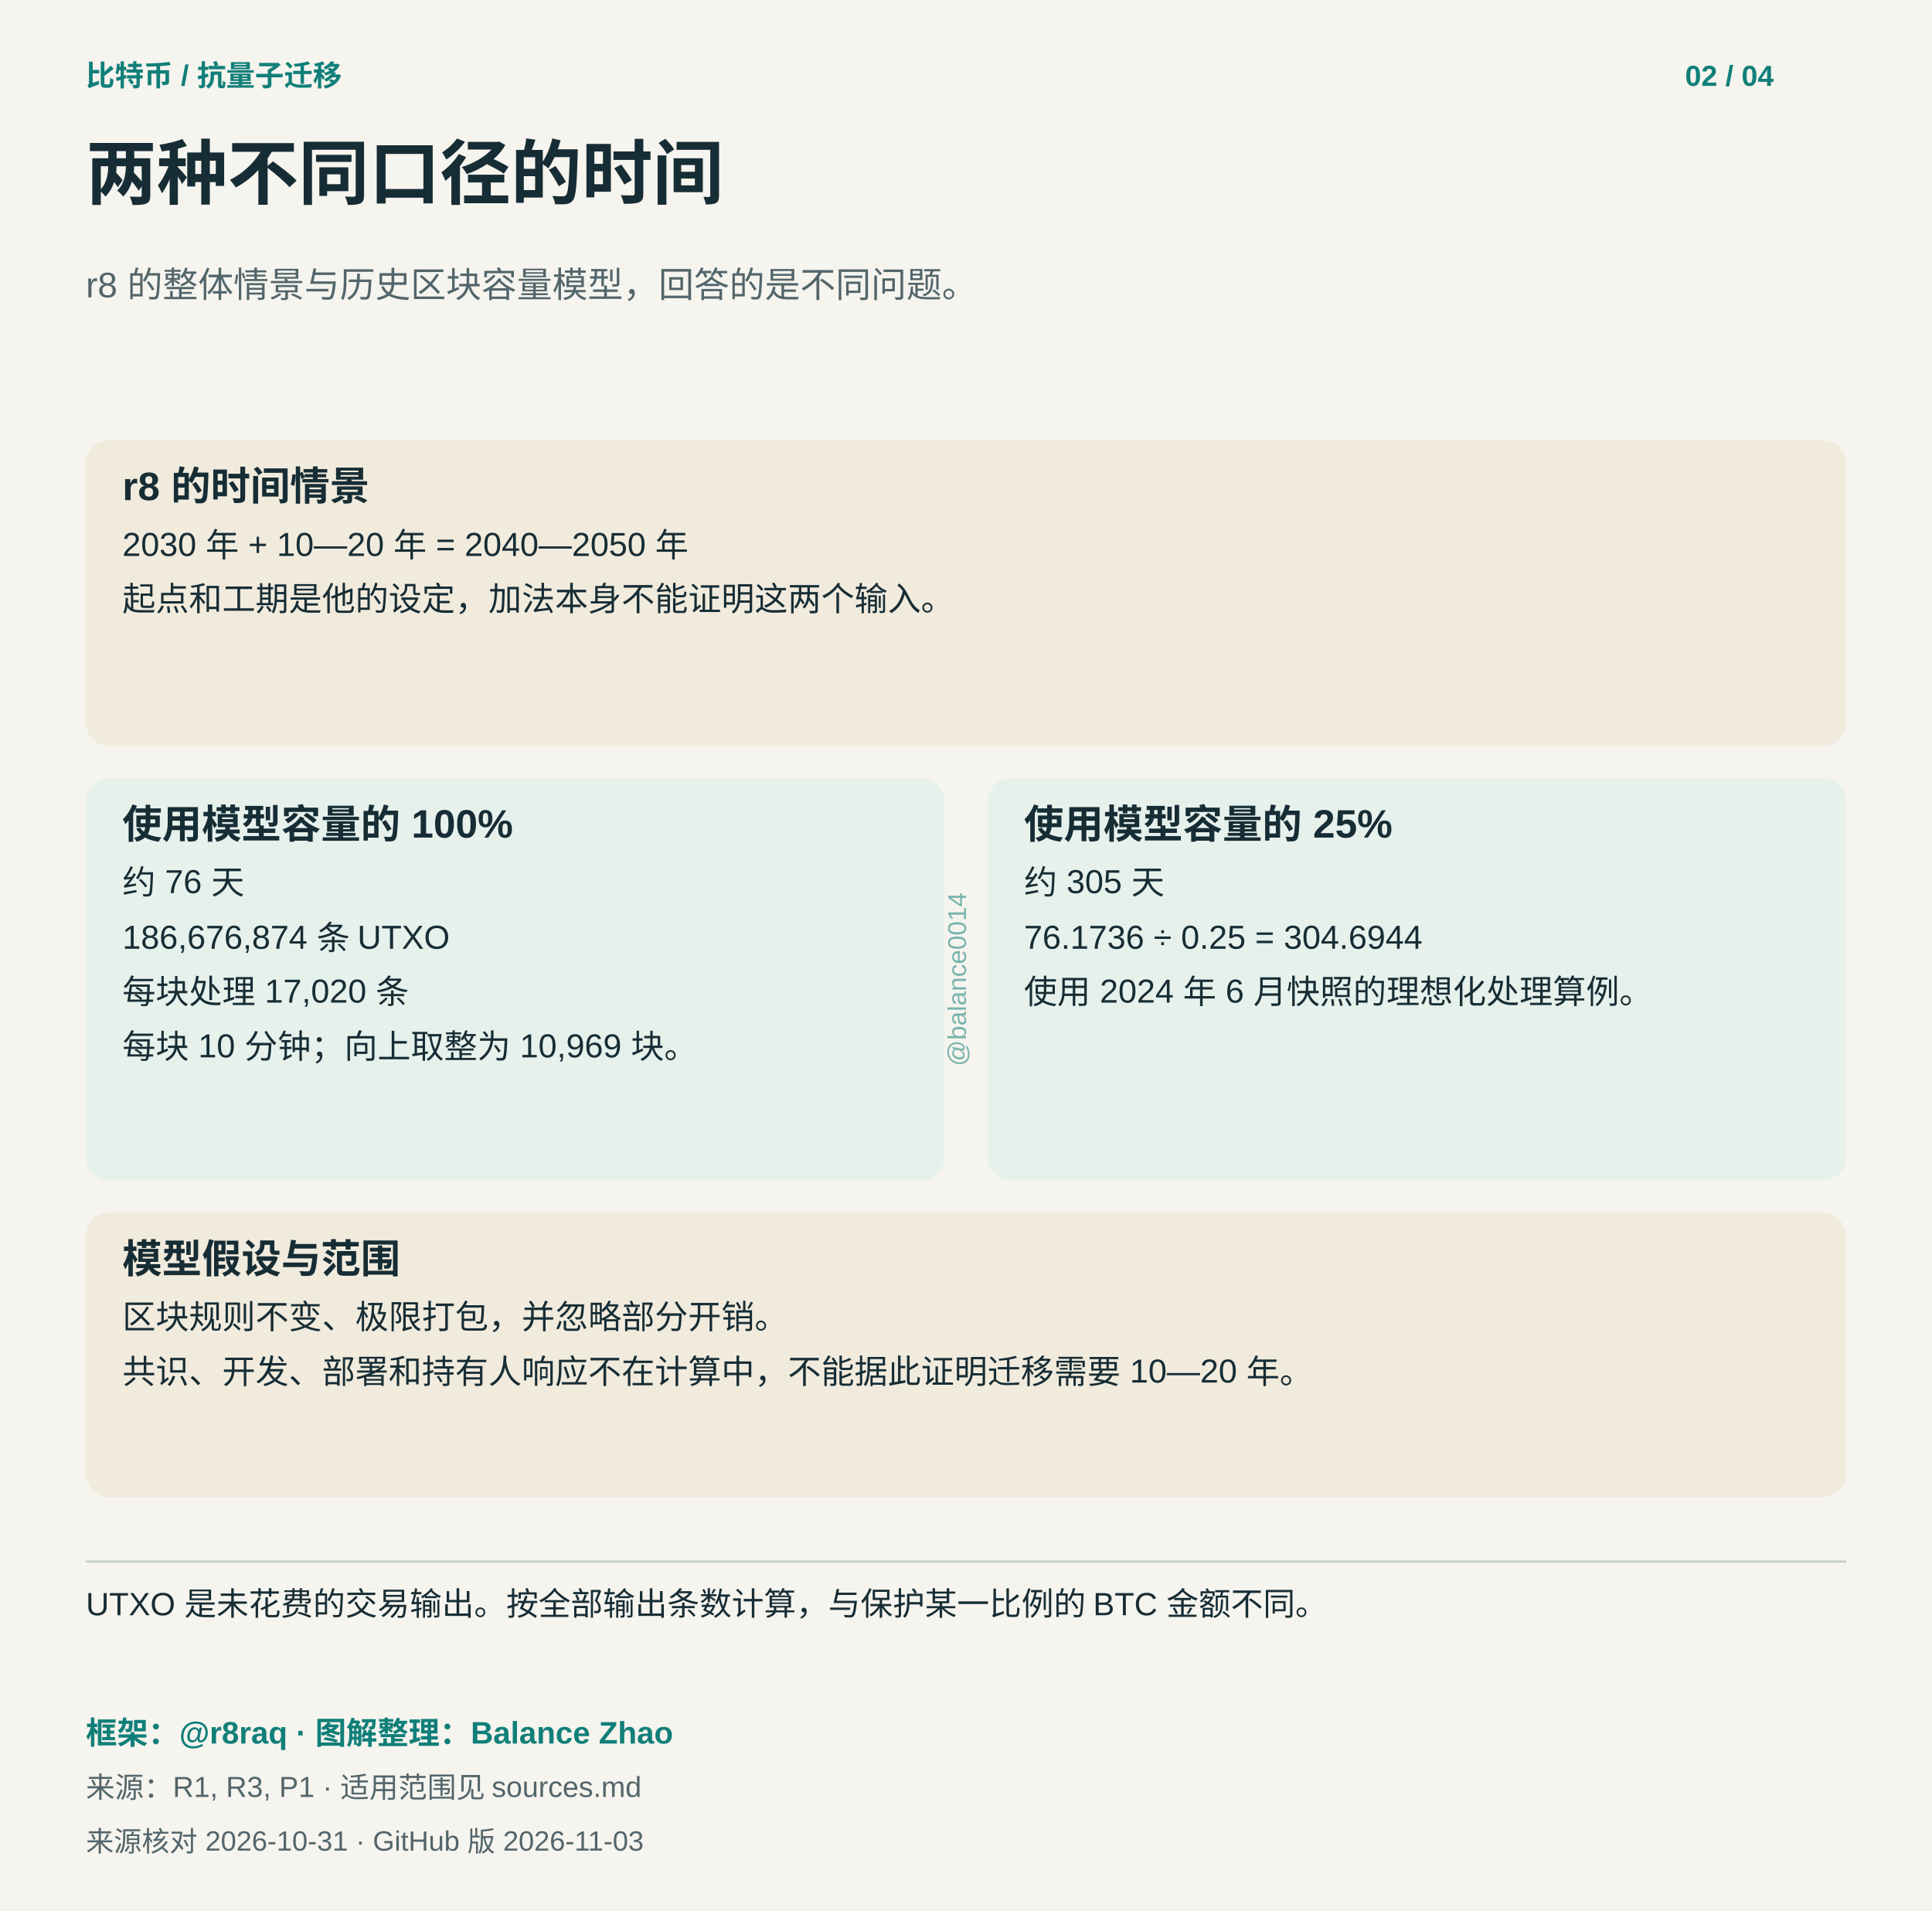
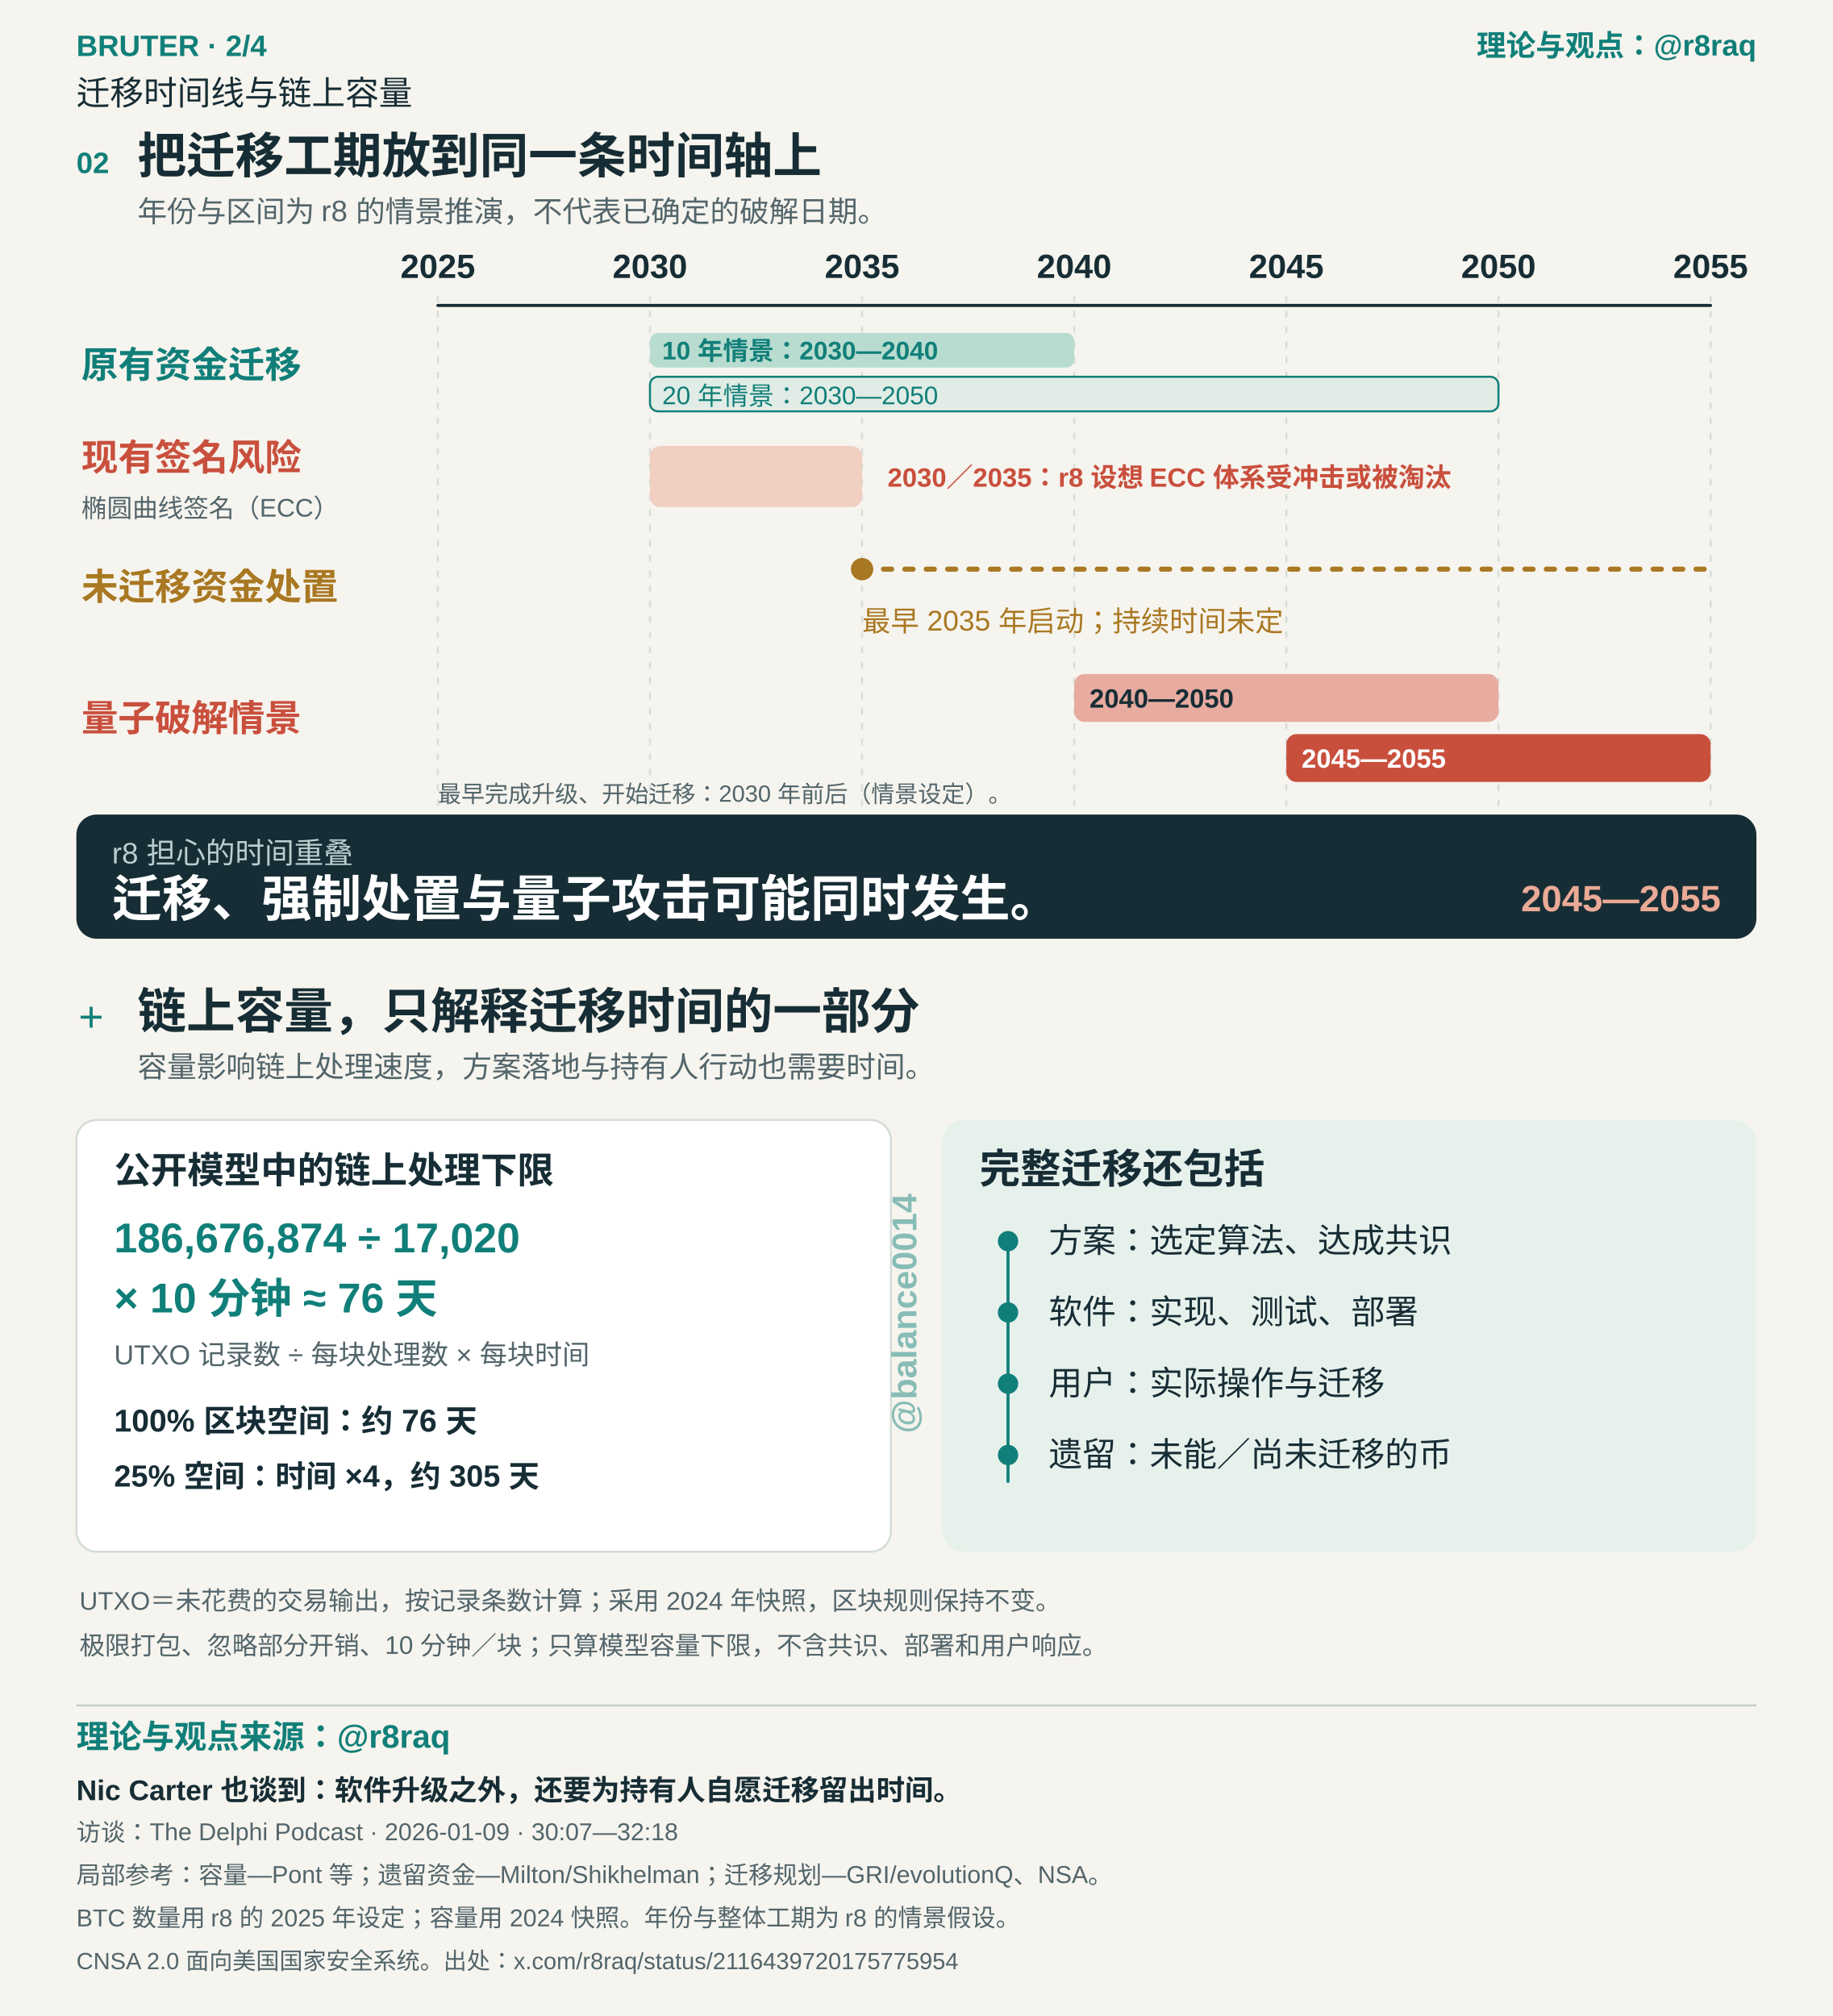
- <svg xmlns="http://www.w3.org/2000/svg" width="1800" height="1780" viewBox="0 0 1800 1780">
-   <rect width="1800" height="1780" fill="#F6F4EE" />
-   <g font-family="Arial, PingFang SC, Noto Sans CJK SC, sans-serif">
-     <text x="80" y="80" font-size="27" font-weight="700" fill="#117F79">比特币 / 抗量子迁移</text>
-     <text x="1570" y="80" font-size="27" font-weight="700" fill="#117F79">02 / 04</text>
-     <text x="80" y="185" font-size="66" font-weight="700" fill="#172D35">两种不同口径的时间</text>
-     <text x="80" y="277" font-size="33" font-weight="400" fill="#52656B">r8 的整体情景与历史区块容量模型，回答的是不同问题。</text>
-     <rect x="80.0" y="410" width="1640.0" height="285" rx="22" fill="#F1EBDD" />
-     <text x="114.0" y="466" font-size="37" font-weight="700" fill="#172D35">r8 的时间情景</text>
-     <text x="114.0" y="518" font-size="31" font-weight="400" fill="#172D35">2030 年 + 10—20 年 = 2040—2050 年</text>
-     <text x="114.0" y="569" font-size="31" font-weight="400" fill="#172D35">起点和工期是他的设定，加法本身不能证明这两个输入。</text>
-     <rect x="80.0" y="725" width="800.0" height="375" rx="22" fill="#E7F1EC" />
-     <text x="114.0" y="781" font-size="37" font-weight="700" fill="#172D35">使用模型容量的 100%</text>
-     <text x="114.0" y="833" font-size="31" font-weight="400" fill="#172D35">约 76 天</text>
-     <text x="114.0" y="884" font-size="31" font-weight="400" fill="#172D35">186,676,874 条 UTXO</text>
-     <text x="114.0" y="935" font-size="31" font-weight="400" fill="#172D35">每块处理 17,020 条</text>
-     <text x="114.0" y="986" font-size="31" font-weight="400" fill="#172D35">每块 10 分钟；向上取整为 10,969 块。</text>
-     <rect x="920.0" y="725" width="800.0" height="375" rx="22" fill="#E7F1EC" />
-     <text x="954.0" y="781" font-size="37" font-weight="700" fill="#172D35">使用模型容量的 25%</text>
-     <text x="954.0" y="833" font-size="31" font-weight="400" fill="#172D35">约 305 天</text>
-     <text x="954.0" y="884" font-size="31" font-weight="400" fill="#172D35">76.1736 ÷ 0.25 = 304.6944</text>
-     <text x="954.0" y="935" font-size="31" font-weight="400" fill="#172D35">使用 2024 年 6 月快照的理想化处理算例。</text>
-     <rect x="80.0" y="1130" width="1640.0" height="265" rx="22" fill="#F1EBDD" />
-     <text x="114.0" y="1186" font-size="37" font-weight="700" fill="#172D35">模型假设与范围</text>
-     <text x="114.0" y="1238" font-size="31" font-weight="400" fill="#172D35">区块规则不变、极限打包，并忽略部分开销。</text>
-     <text x="114.0" y="1289" font-size="31" font-weight="400" fill="#172D35">共识、开发、部署和持有人响应不在计算中，不能据此证明迁移需要 10—20 年。</text>
-     <text x="900" y="912.5" transform="rotate(-90 900 912.5)" text-anchor="middle" font-size="24" fill="#117F79" opacity="0.55">@balance0014</text>
-     <path d="M80 1455 H1720" stroke="#C5CFC8" stroke-width="2" />
-     <text x="80" y="1505" font-size="30" font-weight="400" fill="#172D35">UTXO 是未花费的交易输出。按全部输出条数计算，与保护某一比例的 BTC 金额不同。</text>
-     <text x="80" y="1625" font-size="29" font-weight="700" fill="#117F79">框架：@r8raq · 图解整理：Balance Zhao</text>
-     <text x="80" y="1675" font-size="27" font-weight="400" fill="#52656B">来源：R1, R3, P1 · 适用范围见 sources.md</text>
-     <text x="80" y="1725" font-size="26" font-weight="400" fill="#52656B">来源核对 2026-10-31 · GitHub 版 2026-11-03</text>
+ <svg xmlns="http://www.w3.org/2000/svg" width="1800" height="1980" viewBox="0 0 1800 1980">
+   <rect width="1800" height="1980" fill="#F6F4EE" />
+   <g font-family="PingFang SC, Heiti SC, Arial, sans-serif">
+     <text x="75" y="55" font-size="29" fill="#117F79" font-weight="650">BRUTER · 2/4</text>
+     <text x="1725" y="55" text-anchor="end" font-size="29" fill="#117F79" font-weight="650">理论与观点：@r8raq</text>
+     <text x="75" y="103" font-size="33" fill="#172D35">迁移时间线与链上容量</text>
+   </g>
+   <svg x="0" y="120" width="1800" height="1540" viewBox="0 1220 1800 1540" overflow="hidden">
+     <defs>
+       <marker id="ink" viewBox="0 0 10 10" refX="9" refY="5" markerWidth="8" markerHeight="8" orient="auto-start-reverse">
+         <path d="M 0 0 L 10 5 L 0 10 z" fill="#172D35" />
+       </marker>
+       <marker id="teal" viewBox="0 0 10 10" refX="9" refY="5" markerWidth="8" markerHeight="8" orient="auto-start-reverse">
+         <path d="M 0 0 L 10 5 L 0 10 z" fill="#117F79" />
+       </marker>
+       <marker id="red" viewBox="0 0 10 10" refX="9" refY="5" markerWidth="8" markerHeight="8" orient="auto-start-reverse">
+         <path d="M 0 0 L 10 5 L 0 10 z" fill="#C94F3D" />
+       </marker>
+     </defs>
+     <g font-family="PingFang SC, Heiti SC, Arial, sans-serif">
+       <rect x="0" y="0" width="1800" height="4880" rx="0" fill="#F6F4EE" stroke="none" stroke-width="2" />
+       <rect x="75" y="66" width="8" height="202" rx="3" fill="#117F79" stroke="none" stroke-width="2" />
+       <text x="110" y="101" font-size="33" font-weight="650" fill="#117F79" text-anchor="start">BRUTE → BRUTER</text>
+       <text x="110" y="187" font-size="81" font-weight="650" fill="#172D35" text-anchor="start">比特币抗量子迁移</text>
+       <text x="110" y="279" font-size="81" font-weight="650" fill="#172D35" text-anchor="start">那些一直没动的币怎么办？</text>
+       <rect x="1255" y="70" width="470" height="122" rx="20" fill="#172D35" stroke="none" stroke-width="2" />
+       <text x="1290" y="117" font-size="30" font-weight="400" fill="#C5D7D9" text-anchor="start">理论与观点来源</text>
+       <text x="1290" y="167" font-size="45" font-weight="650" fill="#FFFFFF" text-anchor="start">@r8raq</text>
+       <text x="110" y="346" font-size="35" font-weight="500" fill="#172D35" text-anchor="start">r8 的框架：网络升级、持有人迁移，以及没有迁移的旧币该怎么办。</text>
+       <path d="M75 384 L1725 384" fill="none" stroke="#CAD1CB" stroke-width="2" stroke-linecap="round" stroke-linejoin="round" />
+       <text x="75" y="451" font-size="29" font-weight="700" fill="#117F79" text-anchor="start">01</text>
+       <text x="135" y="451" font-size="48" font-weight="650" fill="#172D35" text-anchor="start">先把“升级”与“迁移”分开看</text>
+       <rect x="75" y="488" width="800" height="244" rx="20" fill="#FFFFFF" stroke="#D3DDD6" stroke-width="2" />
+       <rect x="104" y="519" width="68" height="65" rx="13" fill="#117F79" stroke="none" stroke-width="2" />
+       <text x="138" y="565" font-size="43" font-weight="700" fill="#FFFFFF" text-anchor="middle">B</text>
+       <text x="193" y="566" font-size="46" font-weight="650" fill="#172D35" text-anchor="start">扩大区块空间</text>
+       <text x="193" y="617" font-size="31" font-weight="400" fill="#52656B" text-anchor="start">让每块容纳更多迁移记录</text>
+       <circle cx="130" cy="679" r="17" fill="#F6F4EE" stroke="#A97822" stroke-width="3" />
+       <text x="130" y="685.46" font-size="20.4" font-weight="600" fill="#A97822" text-anchor="middle">B</text>
+       <path d="M127.96 666.76 L127.96 691.24" fill="none" stroke="#A97822" stroke-width="1.5" stroke-linecap="round" stroke-linejoin="round" />
+       <circle cx="181" cy="679" r="17" fill="#F6F4EE" stroke="#A97822" stroke-width="3" />
+       <text x="181" y="685.46" font-size="20.4" font-weight="600" fill="#A97822" text-anchor="middle">B</text>
+       <path d="M178.96 666.76 L178.96 691.24" fill="none" stroke="#A97822" stroke-width="1.5" stroke-linecap="round" stroke-linejoin="round" />
+       <circle cx="232" cy="679" r="17" fill="#F6F4EE" stroke="#A97822" stroke-width="3" />
+       <text x="232" y="685.46" font-size="20.4" font-weight="600" fill="#A97822" text-anchor="middle">B</text>
+       <path d="M229.96 666.76 L229.96 691.24" fill="none" stroke="#A97822" stroke-width="1.5" stroke-linecap="round" stroke-linejoin="round" />
+       <path d="M310 670 L410 670 L463 649 L560 649" fill="none" stroke="#A97822" stroke-width="4" stroke-linecap="round" stroke-linejoin="round" />
+       <path d="M310 690 L410 690 L463 711 L560 711" fill="none" stroke="#A97822" stroke-width="4" stroke-linecap="round" stroke-linejoin="round" />
+       <text x="592" y="692" font-size="25" font-weight="550" fill="#A97822" text-anchor="start">工期判断：约 3 年？</text>
+       <rect x="925" y="488" width="800" height="244" rx="20" fill="#FFFFFF" stroke="#D3DDD6" stroke-width="2" />
+       <rect x="954" y="519" width="68" height="65" rx="13" fill="#117F79" stroke="none" stroke-width="2" />
+       <text x="988" y="565" font-size="43" font-weight="700" fill="#FFFFFF" text-anchor="middle">R</text>
+       <text x="1043" y="566" font-size="44" font-weight="650" fill="#172D35" text-anchor="start">抗量子签名方案</text>
+       <text x="1690" y="516" font-size="22" font-weight="400" fill="#52656B" text-anchor="end">例：Raqcoin 式方案</text>
+       <text x="1043" y="617" font-size="31" font-weight="400" fill="#52656B" text-anchor="start">用新签名验证交易授权</text>
+       <rect x="1043" y="650" width="110" height="48" rx="10" fill="#E3F1EB" stroke="none" stroke-width="2" />
+       <text x="1098" y="685" font-size="28" font-weight="550" fill="#117F79" text-anchor="middle">目标</text>
+       <text x="1177" y="684" font-size="30" font-weight="400" fill="#52656B" text-anchor="start">抗量子、长期运行 PoW</text>
+       <text x="954" y="721" font-size="23" font-weight="400" fill="#52656B" text-anchor="start">评估：数学依据、已知攻击、实现质量、密钥管理、长期表现</text>
+       <path d="M480 733 L480 778 L1320 778 L1320 733" fill="none" stroke="#117F79" stroke-width="4" stroke-linecap="round" stroke-linejoin="round" />
+       <path d="M480 778 L480 804" fill="none" stroke="#117F79" stroke-width="4" stroke-linecap="round" stroke-linejoin="round" marker-end="url(#teal)" />
+       <path d="M1320 778 L1320 804" fill="none" stroke="#117F79" stroke-width="4" stroke-linecap="round" stroke-linejoin="round" marker-end="url(#teal)" />
+       <rect x="75" y="819" width="800" height="266" rx="22" fill="#E7F1EC" stroke="none" stroke-width="2" />
+       <rect x="104" y="849" width="68" height="65" rx="13" fill="#117F79" stroke="none" stroke-width="2" />
+       <text x="138" y="895" font-size="43" font-weight="700" fill="#FFFFFF" text-anchor="middle">U</text>
+       <text x="193" y="897" font-size="46" font-weight="650" fill="#172D35" text-anchor="start">网络升级</text>
+       <text x="193" y="949" font-size="30" font-weight="400" fill="#172D35" text-anchor="start">约 100 万枚未挖出的 BTC 采用新规则</text>
+       <text x="193" y="998" font-size="30" font-weight="400" fill="#172D35" text-anchor="start">网络开始支持、验证抗量子签名</text>
+       <path d="M115 1010 L181 1010" fill="none" stroke="#117F79" stroke-width="3" stroke-linecap="round" stroke-linejoin="round" />
+       <path d="M115 1010 L148 1068" fill="none" stroke="#117F79" stroke-width="3" stroke-linecap="round" stroke-linejoin="round" />
+       <circle cx="115" cy="1010" r="12" fill="#F6F4EE" stroke="#117F79" stroke-width="3" />
+       <path d="M181 1010 L115 1010" fill="none" stroke="#117F79" stroke-width="3" stroke-linecap="round" stroke-linejoin="round" />
+       <path d="M181 1010 L148 1068" fill="none" stroke="#117F79" stroke-width="3" stroke-linecap="round" stroke-linejoin="round" />
+       <circle cx="181" cy="1010" r="12" fill="#F6F4EE" stroke="#117F79" stroke-width="3" />
+       <path d="M148 1068 L115 1010" fill="none" stroke="#117F79" stroke-width="3" stroke-linecap="round" stroke-linejoin="round" />
+       <path d="M148 1068 L181 1010" fill="none" stroke="#117F79" stroke-width="3" stroke-linecap="round" stroke-linejoin="round" />
+       <circle cx="148" cy="1068" r="12" fill="#F6F4EE" stroke="#117F79" stroke-width="3" />
+       <text x="193" y="1050" font-size="28" font-weight="600" fill="#117F79" text-anchor="start">最早 2030 完成；升级耗时一周／一月？</text>
+       <rect x="925" y="819" width="800" height="266" rx="22" fill="#E7F1EC" stroke="none" stroke-width="2" />
+       <rect x="954" y="849" width="68" height="65" rx="13" fill="#117F79" stroke="none" stroke-width="2" />
+       <text x="988" y="895" font-size="43" font-weight="700" fill="#FFFFFF" text-anchor="middle">T</text>
+       <text x="1043" y="897" font-size="44" font-weight="650" fill="#172D35" text-anchor="start">旧资金逐步迁移</text>
+       <text x="1043" y="949" font-size="30" font-weight="400" fill="#172D35" text-anchor="start">约 2,000 万枚已挖出的 BTC</text>
+       <text x="1043" y="998" font-size="30" font-weight="400" fill="#172D35" text-anchor="start">持有人把旧币转入受新规则保护的地址</text>
+       <circle cx="989" cy="1043" r="16" fill="#F6F4EE" stroke="#117F79" stroke-width="3" />
+       <text x="989" y="1049.08" font-size="19.2" font-weight="600" fill="#117F79" text-anchor="middle">B</text>
+       <path d="M987.08 1031.48 L987.08 1054.52" fill="none" stroke="#117F79" stroke-width="1.5" stroke-linecap="round" stroke-linejoin="round" />
+       <circle cx="1031" cy="1043" r="16" fill="#F6F4EE" stroke="#117F79" stroke-width="3" />
+       <text x="1031" y="1049.08" font-size="19.2" font-weight="600" fill="#117F79" text-anchor="middle">B</text>
+       <path d="M1029.08 1031.48 L1029.08 1054.52" fill="none" stroke="#117F79" stroke-width="1.5" stroke-linecap="round" stroke-linejoin="round" />
+       <circle cx="1073" cy="1043" r="16" fill="#F6F4EE" stroke="#117F79" stroke-width="3" />
+       <text x="1073" y="1049.08" font-size="19.2" font-weight="600" fill="#117F79" text-anchor="middle">B</text>
+       <path d="M1071.08 1031.48 L1071.08 1054.52" fill="none" stroke="#117F79" stroke-width="1.5" stroke-linecap="round" stroke-linejoin="round" />
+       <circle cx="1115" cy="1043" r="16" fill="#F6F4EE" stroke="#117F79" stroke-width="3" />
+       <text x="1115" y="1049.08" font-size="19.2" font-weight="600" fill="#117F79" text-anchor="middle">B</text>
+       <path d="M1113.08 1031.48 L1113.08 1054.52" fill="none" stroke="#117F79" stroke-width="1.5" stroke-linecap="round" stroke-linejoin="round" />
+       <path d="M1235 1043 L1320 1043" fill="none" stroke="#117F79" stroke-width="3" stroke-linecap="round" stroke-linejoin="round" marker-end="url(#teal)" />
+       <circle cx="1360" cy="1043" r="16" fill="#F6F4EE" stroke="#117F79" stroke-width="3" />
+       <text x="1360" y="1049.08" font-size="19.2" font-weight="600" fill="#117F79" text-anchor="middle">B</text>
+       <path d="M1358.08 1031.48 L1358.08 1054.52" fill="none" stroke="#117F79" stroke-width="1.5" stroke-linecap="round" stroke-linejoin="round" />
+       <circle cx="1402" cy="1043" r="16" fill="#F6F4EE" stroke="#117F79" stroke-width="3" />
+       <text x="1402" y="1049.08" font-size="19.2" font-weight="600" fill="#117F79" text-anchor="middle">B</text>
+       <path d="M1400.08 1031.48 L1400.08 1054.52" fill="none" stroke="#117F79" stroke-width="1.5" stroke-linecap="round" stroke-linejoin="round" />
+       <circle cx="1444" cy="1043" r="16" fill="#F6F4EE" stroke="#117F79" stroke-width="3" />
+       <text x="1444" y="1049.08" font-size="19.2" font-weight="600" fill="#117F79" text-anchor="middle">B</text>
+       <path d="M1442.08 1031.48 L1442.08 1054.52" fill="none" stroke="#117F79" stroke-width="1.5" stroke-linecap="round" stroke-linejoin="round" />
+       <circle cx="1486" cy="1043" r="16" fill="#F6F4EE" stroke="#117F79" stroke-width="3" />
+       <text x="1486" y="1049.08" font-size="19.2" font-weight="600" fill="#117F79" text-anchor="middle">B</text>
+       <path d="M1484.08 1031.48 L1484.08 1054.52" fill="none" stroke="#117F79" stroke-width="1.5" stroke-linecap="round" stroke-linejoin="round" />
+       <text x="1520" y="1052" font-size="27" font-weight="550" fill="#117F79" text-anchor="start">10—20 年？</text>
+       <text x="900" y="1144" font-size="43" font-weight="650" fill="#117F79" text-anchor="middle">2030 ＋（10—20 年）＝ 2040—2050</text>
+       <text x="900" y="1193" font-size="27" font-weight="400" fill="#52656B" text-anchor="middle">若 2030 年开始、迁移需 10—20 年，完成时点就落在 2040—2050 年。</text>
+       <g transform="translate(0 40)">
+         <text x="75" y="1230" font-size="29" font-weight="700" fill="#117F79" text-anchor="start">02</text>
+         <text x="135" y="1230" font-size="48" font-weight="650" fill="#172D35" text-anchor="start">把迁移工期放到同一条时间轴上</text>
+         <text x="135" y="1278" font-size="29" font-weight="400" fill="#52656B" text-anchor="start">年份与区间为 r8 的情景推演，不代表已确定的破解日期。</text>
+         <path d="M430.0 1351 L430.0 1905" fill="none" stroke="#D7DED8" stroke-width="2" stroke-linecap="round" stroke-linejoin="round" stroke-dasharray="5 10" />
+         <text x="430.0" y="1333" font-size="33" font-weight="600" fill="#172D35" text-anchor="middle">2025</text>
+         <path d="M638.333 1351 L638.333 1905" fill="none" stroke="#D7DED8" stroke-width="2" stroke-linecap="round" stroke-linejoin="round" stroke-dasharray="5 10" />
+         <text x="638.333" y="1333" font-size="33" font-weight="600" fill="#172D35" text-anchor="middle">2030</text>
+         <path d="M846.667 1351 L846.667 1905" fill="none" stroke="#D7DED8" stroke-width="2" stroke-linecap="round" stroke-linejoin="round" stroke-dasharray="5 10" />
+         <text x="846.667" y="1333" font-size="33" font-weight="600" fill="#172D35" text-anchor="middle">2035</text>
+         <path d="M1055.0 1351 L1055.0 1905" fill="none" stroke="#D7DED8" stroke-width="2" stroke-linecap="round" stroke-linejoin="round" stroke-dasharray="5 10" />
+         <text x="1055.0" y="1333" font-size="33" font-weight="600" fill="#172D35" text-anchor="middle">2040</text>
+         <path d="M1263.333 1351 L1263.333 1905" fill="none" stroke="#D7DED8" stroke-width="2" stroke-linecap="round" stroke-linejoin="round" stroke-dasharray="5 10" />
+         <text x="1263.333" y="1333" font-size="33" font-weight="600" fill="#172D35" text-anchor="middle">2045</text>
+         <path d="M1471.667 1351 L1471.667 1905" fill="none" stroke="#D7DED8" stroke-width="2" stroke-linecap="round" stroke-linejoin="round" stroke-dasharray="5 10" />
+         <text x="1471.667" y="1333" font-size="33" font-weight="600" fill="#172D35" text-anchor="middle">2050</text>
+         <path d="M1680.0 1351 L1680.0 1905" fill="none" stroke="#D7DED8" stroke-width="2" stroke-linecap="round" stroke-linejoin="round" stroke-dasharray="5 10" />
+         <text x="1680.0" y="1333" font-size="33" font-weight="600" fill="#172D35" text-anchor="middle">2055</text>
+         <path d="M430 1360 L1680 1360" fill="none" stroke="#172D35" stroke-width="3" stroke-linecap="round" stroke-linejoin="round" />
+         <text x="80" y="1431" font-size="36" font-weight="650" fill="#117F79" text-anchor="start">原有资金迁移</text>
+         <rect x="638.333" y="1387" width="416.667" height="34" rx="8" fill="#B8DCD0" stroke="none" stroke-width="2" />
+         <rect x="638.333" y="1430" width="833.333" height="34" rx="8" fill="#E0ECE5" stroke="#117F79" stroke-width="2" />
+         <text x="650.333" y="1413" font-size="25" font-weight="600" fill="#117F79" text-anchor="start">10 年情景：2030—2040</text>
+         <text x="650.333" y="1457" font-size="25" font-weight="500" fill="#117F79" text-anchor="start">20 年情景：2030—2050</text>
+         <text x="80" y="1522" font-size="36" font-weight="650" fill="#C94F3D" text-anchor="start">现有签名风险</text>
+         <text x="80" y="1568" font-size="25" font-weight="400" fill="#52656B" text-anchor="start">椭圆曲线签名（ECC）</text>
+         <rect x="638.333" y="1498" width="208.333" height="60" rx="10" fill="#F2CFC3" stroke="none" stroke-width="2" />
+         <text x="871.667" y="1538" font-size="26" font-weight="550" fill="#C94F3D" text-anchor="start">2030／2035：r8 设想 ECC 体系受冲击或被淘汰</text>
+         <text x="80" y="1649" font-size="36" font-weight="650" fill="#A97822" text-anchor="start">未迁移资金处置</text>
+         <circle cx="846.667" cy="1619" r="11" fill="#A97822" />
+         <path d="M846.667 1619 L1680 1619" fill="none" stroke="#A97822" stroke-width="5" stroke-linecap="round" stroke-linejoin="round" stroke-dasharray="8 13" />
+         <text x="846.667" y="1680" font-size="28" font-weight="400" fill="#A97822" text-anchor="start">最早 2035 年启动；持续时间未定</text>
+         <text x="80" y="1778" font-size="36" font-weight="650" fill="#C94F3D" text-anchor="start">量子破解情景</text>
+         <rect x="1055.0" y="1722" width="416.667" height="47" rx="10" fill="#E8ABA0" stroke="none" stroke-width="2" />
+         <rect x="1263.333" y="1781" width="416.667" height="47" rx="10" fill="#C94F3D" stroke="none" stroke-width="2" />
+         <text x="1070.0" y="1755" font-size="26" font-weight="550" fill="#172D35" text-anchor="start">2040—2050</text>
+         <text x="1278.333" y="1814" font-size="26" font-weight="550" fill="#FFFFFF" text-anchor="start">2045—2055</text>
+         <text x="430" y="1848" font-size="23" font-weight="400" fill="#52656B" text-anchor="start">最早完成升级、开始迁移：2030 年前后（情景设定）。</text>
+         <rect x="75" y="1860" width="1650" height="122" rx="20" fill="#172D35" stroke="none" stroke-width="2" />
+         <text x="110" y="1908" font-size="29" font-weight="400" fill="#B9CECE" text-anchor="start">r8 担心的时间重叠</text>
+         <text x="110" y="1960" font-size="49" font-weight="600" fill="#FFFFFF" text-anchor="start">迁移、强制处置与量子攻击可能同时发生。</text>
+         <text x="1690" y="1955" font-size="36" font-weight="600" fill="#EBAA96" text-anchor="end">2045—2055</text>
+         <text x="75" y="2070" font-size="29" font-weight="700" fill="#117F79" text-anchor="start">＋</text>
+         <text x="135" y="2070" font-size="48" font-weight="650" fill="#172D35" text-anchor="start">链上容量，只解释迁移时间的一部分</text>
+         <text x="135" y="2118" font-size="29" font-weight="400" fill="#52656B" text-anchor="start">容量影响链上处理速度，方案落地与持有人行动也需要时间。</text>
+         <rect x="75" y="2160" width="800" height="424" rx="20" fill="#FFFFFF" stroke="#D3DDD6" stroke-width="2" />
+         <text x="112" y="2222" font-size="36" font-weight="650" fill="#172D35" text-anchor="start">公开模型中的链上处理下限</text>
+         <text x="112" y="2290" font-size="41" font-weight="650" fill="#117F79" text-anchor="start">186,676,874 ÷ 17,020</text>
+         <text x="112" y="2349" font-size="41" font-weight="650" fill="#117F79" text-anchor="start">× 10 分钟 ≈ 76 天</text>
+         <text x="112" y="2400" font-size="27" font-weight="400" fill="#52656B" text-anchor="start">UTXO 记录数 ÷ 每块处理数 × 每块时间</text>
+         <text x="112" y="2466" font-size="31" font-weight="550" fill="#172D35" text-anchor="start">100% 区块空间：约 76 天</text>
+         <text x="112" y="2520" font-size="30" font-weight="550" fill="#172D35" text-anchor="start">25% 空间：时间 ×4，约 305 天</text>
+         <rect x="925" y="2160" width="800" height="424" rx="22" fill="#E7F1EC" stroke="none" stroke-width="2" />
+         <text x="962" y="2222" font-size="40" font-weight="650" fill="#172D35" text-anchor="start">完整迁移还包括</text>
+         <path d="M990 2273 L990 2515" fill="none" stroke="#117F79" stroke-width="3" stroke-linecap="round" stroke-linejoin="round" />
+         <circle cx="990" cy="2279" r="10" fill="#117F79" />
+         <text x="1030" y="2290" font-size="33" font-weight="500" fill="#172D35" text-anchor="start">方案：选定算法、达成共识</text>
+         <circle cx="990" cy="2349" r="10" fill="#117F79" />
+         <text x="1030" y="2360" font-size="33" font-weight="500" fill="#172D35" text-anchor="start">软件：实现、测试、部署</text>
+         <circle cx="990" cy="2419" r="10" fill="#117F79" />
+         <text x="1030" y="2430" font-size="33" font-weight="500" fill="#172D35" text-anchor="start">用户：实际操作与迁移</text>
+         <circle cx="990" cy="2489" r="10" fill="#117F79" />
+         <text x="1030" y="2500" font-size="33" font-weight="500" fill="#172D35" text-anchor="start">遗留：未能／尚未迁移的币</text>
+         <text x="78" y="2641" font-size="25" font-weight="400" fill="#52656B" text-anchor="start">UTXO＝未花费的交易输出，按记录条数计算；采用 2024 年快照，区块规则保持不变。</text>
+         <text x="78" y="2685" font-size="25" font-weight="400" fill="#52656B" text-anchor="start">极限打包、忽略部分开销、10 分钟／块；只算模型容量下限，不含共识、部署和用户响应。</text>
+         <g transform="translate(0 700)">
+           <text x="75" y="2070" font-size="29" font-weight="700" fill="#117F79" text-anchor="start">03</text>
+           <text x="135" y="2070" font-size="48" font-weight="650" fill="#172D35" text-anchor="start">剩下哪些币，为什么难处理？</text>
+           <circle cx="735" cy="2123" r="15" fill="#F6F4EE" stroke="#A97822" stroke-width="3" />
+           <text x="735" y="2128.7" font-size="18.0" font-weight="600" fill="#A97822" text-anchor="middle">B</text>
+           <path d="M733.2 2112.2 L733.2 2133.8" fill="none" stroke="#A97822" stroke-width="1.5" stroke-linecap="round" stroke-linejoin="round" />
+           <circle cx="777" cy="2123" r="15" fill="#F6F4EE" stroke="#A97822" stroke-width="3" />
+           <text x="777" y="2128.7" font-size="18.0" font-weight="600" fill="#A97822" text-anchor="middle">B</text>
+           <path d="M775.2 2112.2 L775.2 2133.8" fill="none" stroke="#A97822" stroke-width="1.5" stroke-linecap="round" stroke-linejoin="round" />
+           <circle cx="819" cy="2123" r="15" fill="#F6F4EE" stroke="#A97822" stroke-width="3" />
+           <text x="819" y="2128.7" font-size="18.0" font-weight="600" fill="#A97822" text-anchor="middle">B</text>
+           <path d="M817.2 2112.2 L817.2 2133.8" fill="none" stroke="#A97822" stroke-width="1.5" stroke-linecap="round" stroke-linejoin="round" />
+           <circle cx="861" cy="2123" r="15" fill="#F6F4EE" stroke="#A97822" stroke-width="3" />
+           <text x="861" y="2128.7" font-size="18.0" font-weight="600" fill="#A97822" text-anchor="middle">B</text>
+           <path d="M859.2 2112.2 L859.2 2133.8" fill="none" stroke="#A97822" stroke-width="1.5" stroke-linecap="round" stroke-linejoin="round" />
+           <circle cx="903" cy="2123" r="15" fill="#F6F4EE" stroke="#A97822" stroke-width="3" />
+           <text x="903" y="2128.7" font-size="18.0" font-weight="600" fill="#A97822" text-anchor="middle">B</text>
+           <path d="M901.2 2112.2 L901.2 2133.8" fill="none" stroke="#A97822" stroke-width="1.5" stroke-linecap="round" stroke-linejoin="round" />
+           <circle cx="945" cy="2123" r="15" fill="#F6F4EE" stroke="#A97822" stroke-width="3" />
+           <text x="945" y="2128.7" font-size="18.0" font-weight="600" fill="#A97822" text-anchor="middle">B</text>
+           <path d="M943.2 2112.2 L943.2 2133.8" fill="none" stroke="#A97822" stroke-width="1.5" stroke-linecap="round" stroke-linejoin="round" />
+           <circle cx="987" cy="2123" r="15" fill="#F6F4EE" stroke="#A97822" stroke-width="3" />
+           <text x="987" y="2128.7" font-size="18.0" font-weight="600" fill="#A97822" text-anchor="middle">B</text>
+           <path d="M985.2 2112.2 L985.2 2133.8" fill="none" stroke="#A97822" stroke-width="1.5" stroke-linecap="round" stroke-linejoin="round" />
+           <circle cx="1029" cy="2123" r="15" fill="#F6F4EE" stroke="#A97822" stroke-width="3" />
+           <text x="1029" y="2128.7" font-size="18.0" font-weight="600" fill="#A97822" text-anchor="middle">B</text>
+           <path d="M1027.2 2112.2 L1027.2 2133.8" fill="none" stroke="#A97822" stroke-width="1.5" stroke-linecap="round" stroke-linejoin="round" />
+           <circle cx="1071" cy="2123" r="15" fill="#F6F4EE" stroke="#A97822" stroke-width="3" />
+           <text x="1071" y="2128.7" font-size="18.0" font-weight="600" fill="#A97822" text-anchor="middle">B</text>
+           <path d="M1069.2 2112.2 L1069.2 2133.8" fill="none" stroke="#A97822" stroke-width="1.5" stroke-linecap="round" stroke-linejoin="round" />
+           <path d="M900 2146 L900 2174 M480 2174 L1320 2174 M480 2174 L480 2200 M1320 2174 L1320 2200" fill="none" stroke="#A97822" stroke-width="4" stroke-linecap="round" stroke-linejoin="round" />
+           <rect x="75" y="2214" width="800" height="640" rx="22" fill="#F4E6DA" stroke="none" stroke-width="2" />
+           <rect x="104" y="2244" width="68" height="65" rx="13" fill="#C94F3D" stroke="none" stroke-width="2" />
+           <text x="138" y="2290" font-size="43" font-weight="700" fill="#FFFFFF" text-anchor="middle">E</text>
+           <text x="193" y="2292" font-size="41" font-weight="650" fill="#172D35" text-anchor="start">强制处置的难题</text>
+           <text x="112" y="2354" font-size="32" font-weight="600" fill="#117F79" text-anchor="start">保留这些旧币的原有规则</text>
+           <text x="112" y="2403" font-size="29" font-weight="400" fill="#172D35" text-anchor="start">若攻击者具备相应量子破解能力，</text>
+           <text x="112" y="2446" font-size="29" font-weight="400" fill="#172D35" text-anchor="start">未受新规则保护的币仍可能被盗。</text>
+           <text x="112" y="2504" font-size="32" font-weight="600" fill="#C94F3D" text-anchor="start">强制改变这些旧币的规则</text>
+           <text x="112" y="2553" font-size="30" font-weight="400" fill="#172D35" text-anchor="start">冻结／删除／销毁／分叉后遗弃</text>
+           <text x="112" y="2600" font-size="29" font-weight="400" fill="#172D35" text-anchor="start">也可能影响仍可控制但未迁移者的权益。</text>
+           <text x="112" y="2665" font-size="29" font-weight="600" fill="#C94F3D" text-anchor="start">r8 反对：对象难定义、机制不可行、不公平。</text>
+           <text x="112" y="2724" font-size="29" font-weight="400" fill="#172D35" text-anchor="start">至少迁移五年后，再开始处置（r8 情景）</text>
+           <text x="112" y="2785" font-size="47" font-weight="650" fill="#C94F3D" text-anchor="start">2030 ＋ 5 ＝ 2035</text>
+           <text x="112" y="2828" font-size="28" font-weight="550" fill="#C94F3D" text-anchor="start">最早 2035 启动；处置工期判断 10—20 年？</text>
+           <rect x="925" y="2214" width="800" height="640" rx="22" fill="#F1EBDD" stroke="none" stroke-width="2" />
+           <rect x="954" y="2244" width="68" height="65" rx="13" fill="#A97822" stroke="none" stroke-width="2" />
+           <text x="988" y="2290" font-size="43" font-weight="700" fill="#FFFFFF" text-anchor="middle">R</text>
+           <text x="1043" y="2292" font-size="39" font-weight="650" fill="#172D35" text-anchor="start">遗留资金到底指什么？</text>
+           <text x="962" y="2354" font-size="31" font-weight="400" fill="#172D35" text-anchor="start">仍未迁移、仍受旧签名规则控制的币。</text>
+           <text x="962" y="2408" font-size="29" font-weight="400" fill="#172D35" text-anchor="start">例如：被认为与中本聪有关的早期币。</text>
+           <text x="962" y="2455" font-size="29" font-weight="400" fill="#52656B" text-anchor="start">能否控制，不能只凭“长期没动”判断。</text>
+           <text x="962" y="2510" font-size="30" font-weight="600" fill="#172D35" text-anchor="start">没有迁移，可能是：</text>
+           <text x="962" y="2562" font-size="29" font-weight="400" fill="#172D35" text-anchor="start">① 所需密钥已无法找回，不能自行签名。</text>
+           <text x="962" y="2614" font-size="29" font-weight="400" fill="#172D35" text-anchor="start">② 仍能控制，但持有人离线或尚未操作。</text>
+           <rect x="954" y="2650" width="740" height="70" rx="14" fill="#E5D8BB" stroke="none" stroke-width="2" />
+           <text x="979" y="2698" font-size="35" font-weight="650" fill="#A97822" text-anchor="start">长期未动 ≠ 私钥已丢失</text>
+           <text x="962" y="2760" font-size="29" font-weight="400" fill="#172D35" text-anchor="start">多数完成迁移，仍可能剩下未迁移资金。</text>
+           <circle cx="986" cy="2810" r="18" fill="#F6F4EE" stroke="#A97822" stroke-width="3" />
+           <text x="986" y="2816.84" font-size="21.6" font-weight="600" fill="#A97822" text-anchor="middle">B</text>
+           <path d="M983.84 2797.04 L983.84 2822.96" fill="none" stroke="#A97822" stroke-width="1.5" stroke-linecap="round" stroke-linejoin="round" />
+           <circle cx="1033" cy="2810" r="18" fill="#F6F4EE" stroke="#A97822" stroke-width="3" />
+           <text x="1033" y="2816.84" font-size="21.6" font-weight="600" fill="#A97822" text-anchor="middle">B</text>
+           <path d="M1030.84 2797.04 L1030.84 2822.96" fill="none" stroke="#A97822" stroke-width="1.5" stroke-linecap="round" stroke-linejoin="round" />
+           <circle cx="1080" cy="2810" r="18" fill="#F6F4EE" stroke="#A97822" stroke-width="3" />
+           <text x="1080" y="2816.84" font-size="21.6" font-weight="600" fill="#A97822" text-anchor="middle">B</text>
+           <path d="M1077.84 2797.04 L1077.84 2822.96" fill="none" stroke="#A97822" stroke-width="1.5" stroke-linecap="round" stroke-linejoin="round" />
+           <circle cx="1127" cy="2810" r="18" fill="#F6F4EE" stroke="#A97822" stroke-width="3" />
+           <text x="1127" y="2816.84" font-size="21.6" font-weight="600" fill="#A97822" text-anchor="middle">B</text>
+           <path d="M1124.84 2797.04 L1124.84 2822.96" fill="none" stroke="#A97822" stroke-width="1.5" stroke-linecap="round" stroke-linejoin="round" />
+           <text x="1218" y="2823" font-size="29" font-weight="600" fill="#A97822" text-anchor="start">“大多数”不等于“全部”</text>
+           <text x="78" y="2905" font-size="28" font-weight="400" fill="#52656B" text-anchor="start">在需要持有人签名迁移的方案下，协议升级不能替所有人完成迁移操作。</text>
+           <text x="78" y="2949" font-size="28" font-weight="400" fill="#52656B" text-anchor="start">大多数资金迁移成功，并没有自动解决剩余资金的归属和处置问题。</text>
+         </g>
+       </g>
+     </g>
+   </svg>
+   <text x="900" y="1290" transform="rotate(-90 900 1290)" font-family="Arial, sans-serif" text-anchor="middle" font-size="34" font-weight="600" fill="#117F79" opacity="0.48">@balance0014</text>
+   <g font-family="PingFang SC, Heiti SC, Arial, sans-serif">
+     <path d="M75 1675 L1725 1675" stroke="#C5CFC8" stroke-width="2" />
+     <text x="75" y="1717" font-size="32" fill="#117F79" font-weight="650">理论与观点来源：@r8raq</text>
+     <text x="75" y="1768" font-size="28" fill="#172D35" font-weight="550">Nic Carter 也谈到：软件升级之外，还要为持有人自愿迁移留出时间。</text>
+     <text x="75" y="1808" font-size="24" fill="#52656B">访谈：The Delphi Podcast · 2026-01-09 · 30:07—32:18</text>
+     <text x="75" y="1850" font-size="24" fill="#52656B">局部参考：容量—Pont 等；遗留资金—Milton/Shikhelman；迁移规划—GRI/evolutionQ、NSA。</text>
+     <text x="75" y="1892" font-size="24" fill="#52656B">BTC 数量用 r8 的 2025 年设定；容量用 2024 快照。年份与整体工期为 r8 的情景假设。</text>
+     <text x="75" y="1934" font-size="23" fill="#52656B">CNSA 2.0 面向美国国家安全系统。出处：x.com/r8raq/status/2116439720175775954</text>
  </g>
</svg>
